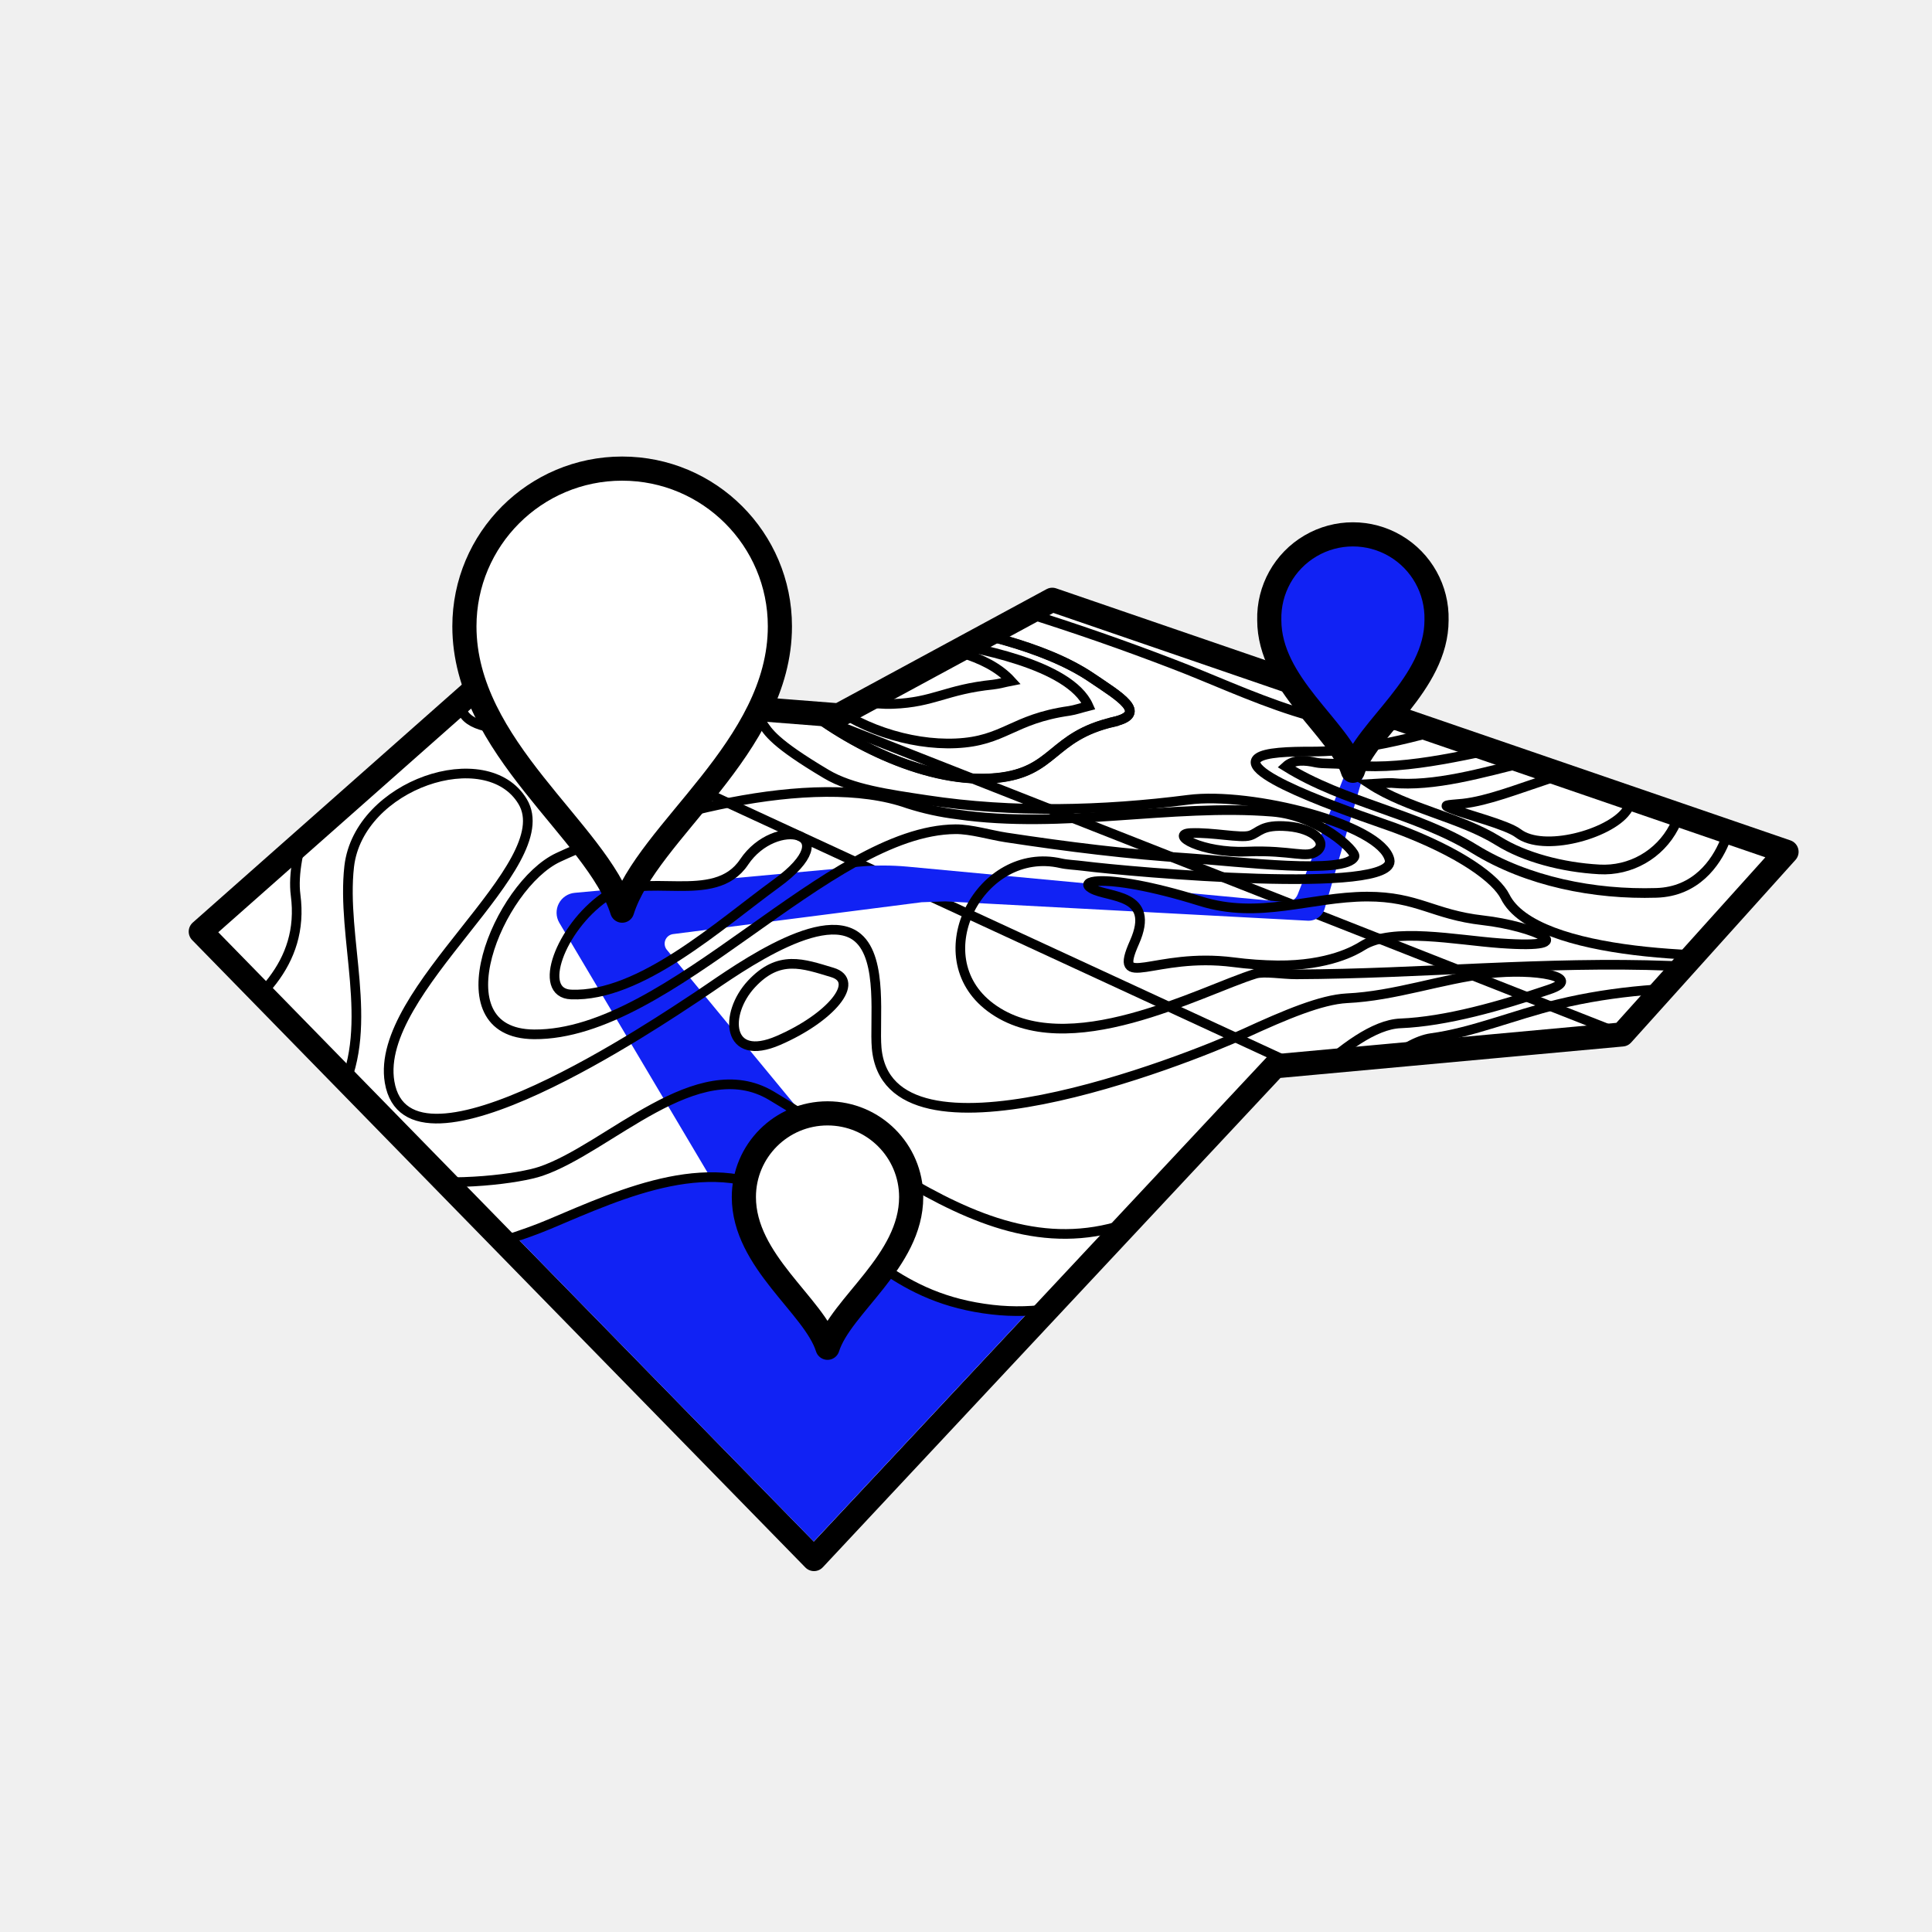
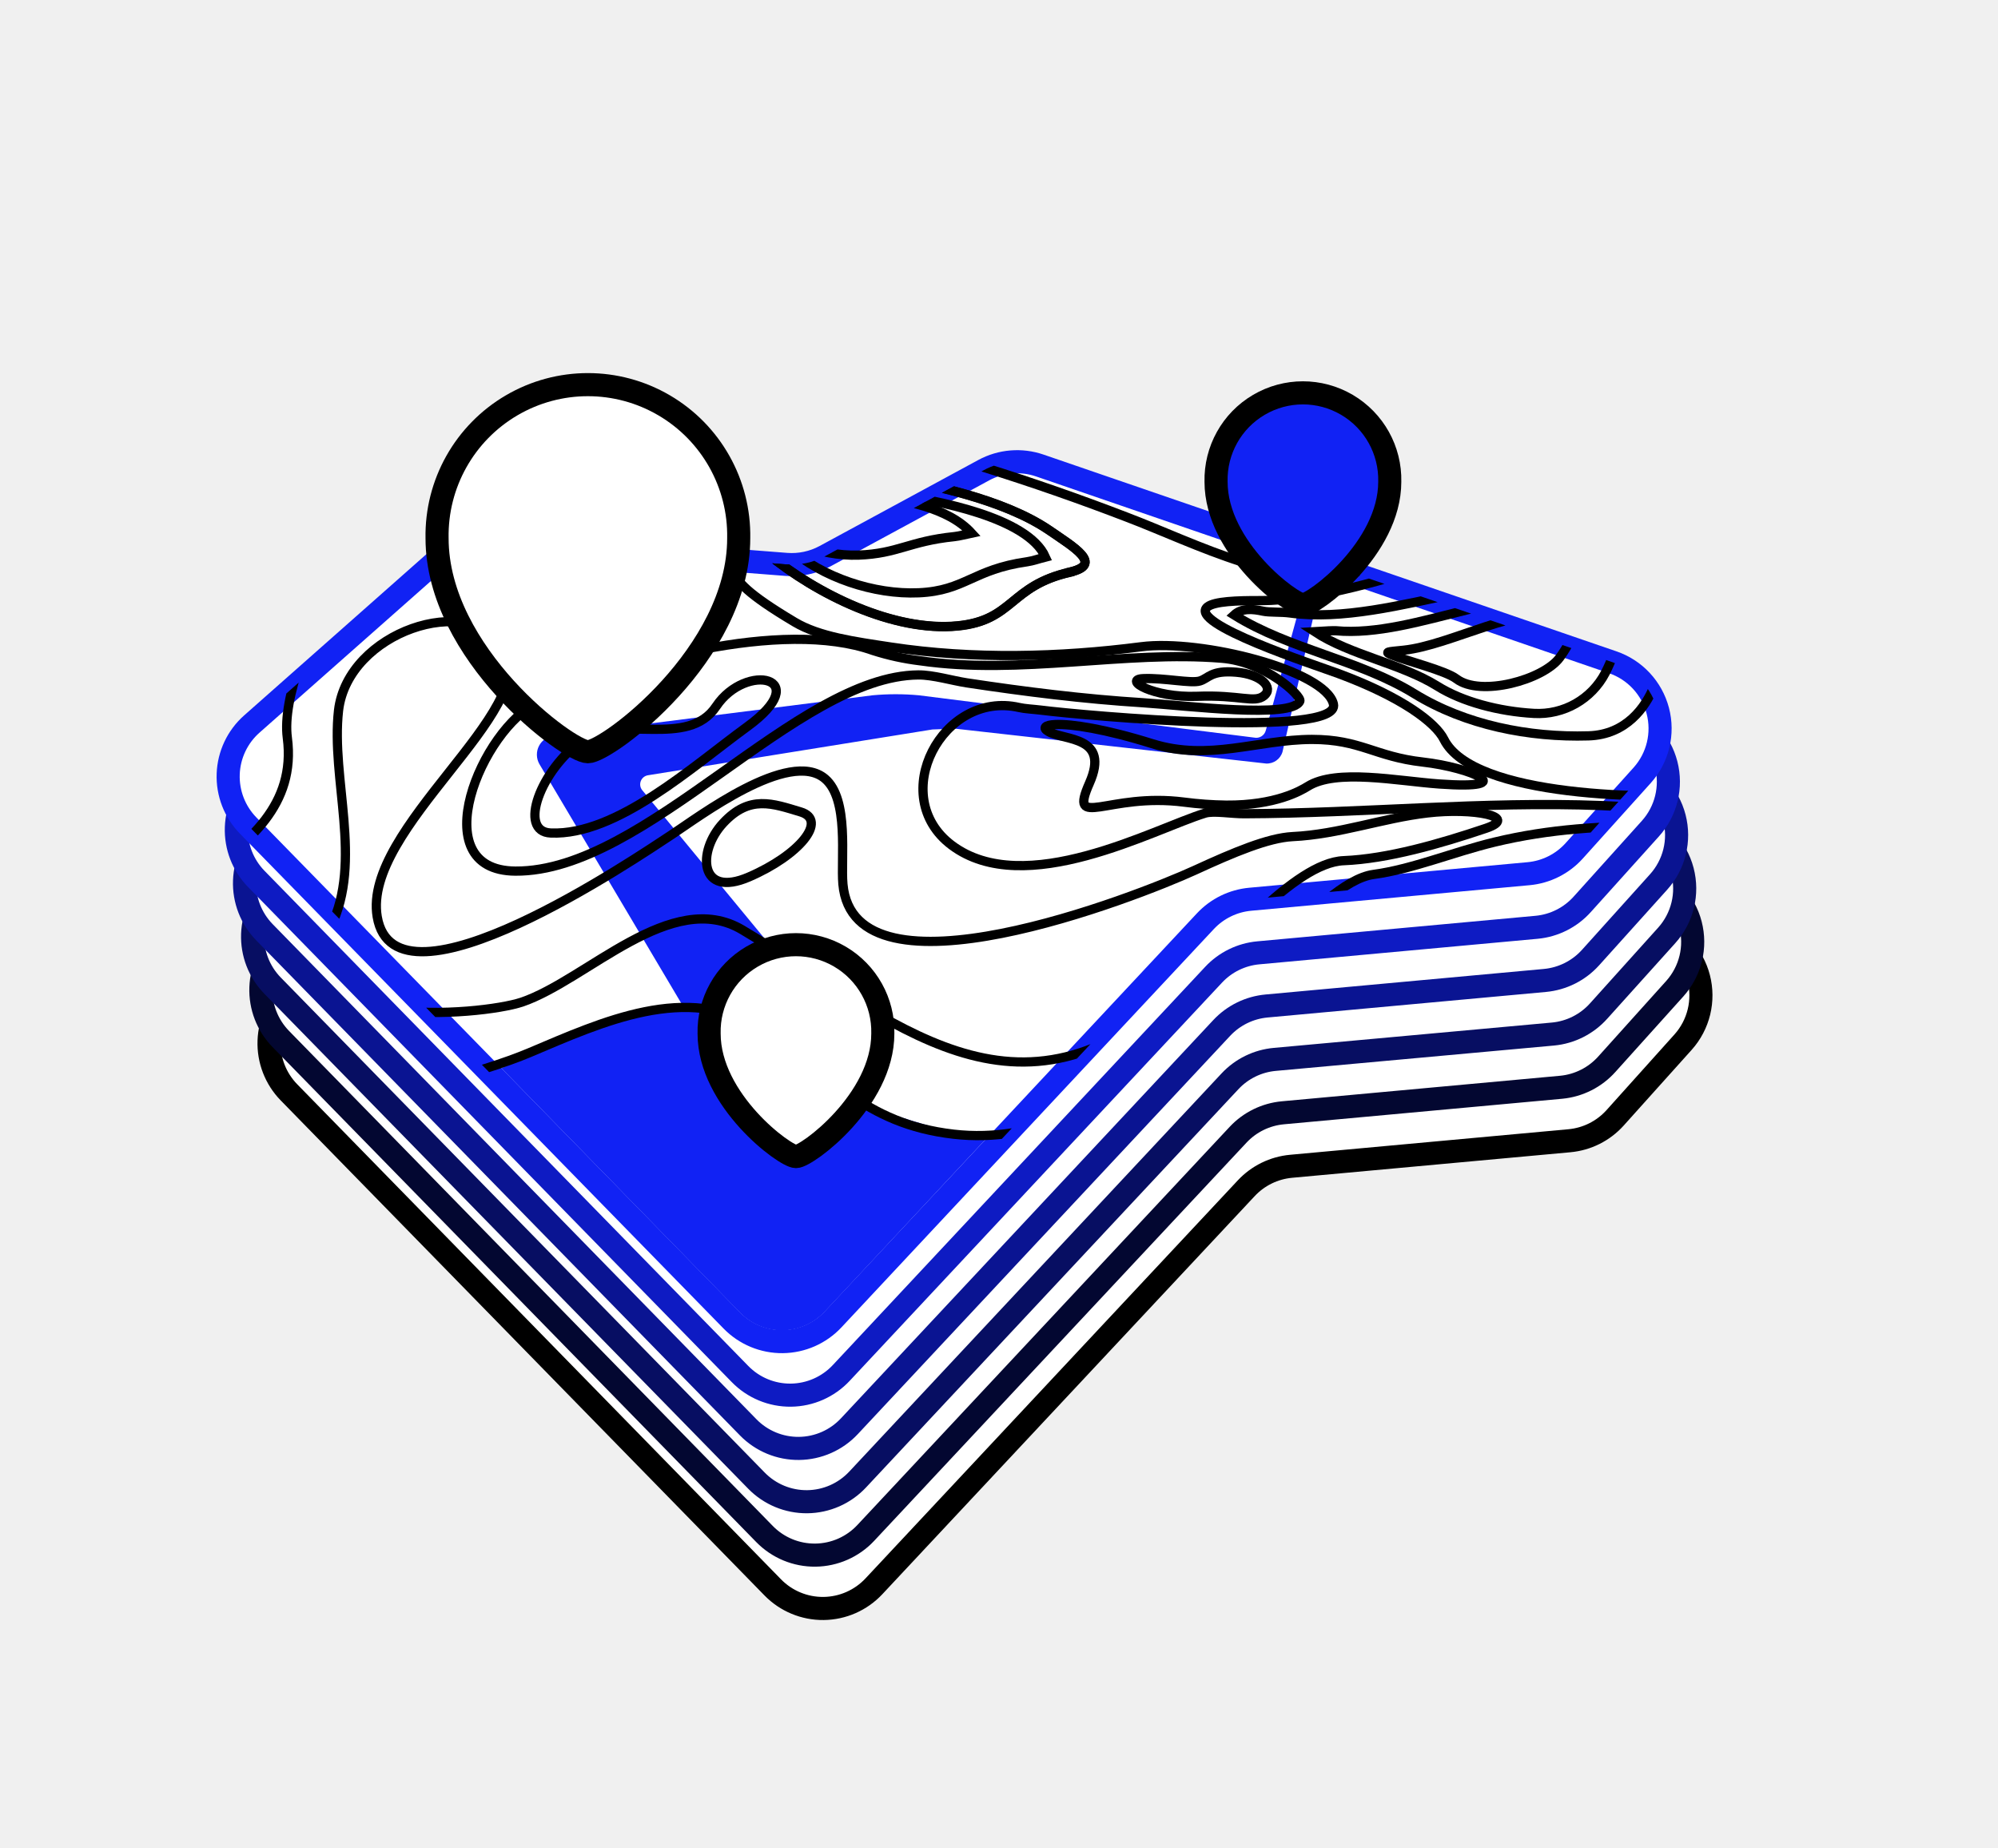
- <svg xmlns="http://www.w3.org/2000/svg" viewBox="0 0 400 400">
+ <svg xmlns="http://www.w3.org/2000/svg" viewBox="0 0 432.59 400">
  <defs>
-     <style>.cls-1,.cls-4,.cls-6{fill:none;}.cls-2{fill:#fff;}.cls-2,.cls-4,.cls-6,.cls-7{stroke:#000;}.cls-2,.cls-7{stroke-linejoin:round;stroke-width:5px;}.cls-3,.cls-7{fill:#1122f4;}.cls-4{stroke-linecap:square;}.cls-4,.cls-6{stroke-miterlimit:10;stroke-width:2px;}.cls-5{clip-path:url(#clip-path);}</style>
+     <style>.cls-1,.cls-10{fill:none;}.cls-11,.cls-2,.cls-3,.cls-4,.cls-5,.cls-6,.cls-7{fill:#fff;}.cls-10,.cls-11,.cls-12,.cls-2{stroke:#000;}.cls-10,.cls-2,.cls-3,.cls-4,.cls-5,.cls-6,.cls-7{stroke-miterlimit:10;}.cls-11,.cls-12,.cls-2,.cls-3,.cls-4,.cls-5,.cls-6,.cls-7{stroke-width:5px;}.cls-3{stroke:#030731;}.cls-4{stroke:#070e62;}.cls-5{stroke:#0a1492;}.cls-6{stroke:#0e1bc3;}.cls-7{stroke:#1122f4;}.cls-12,.cls-8{fill:#1122f4;}.cls-9{clip-path:url(#clip-path);}.cls-10{stroke-width:2px;}.cls-11,.cls-12{stroke-linejoin:round;}</style>
    <clipPath id="clip-path">
-       <polygon class="cls-1" points="369.88 176.36 335.85 214.17 263.93 220.77 168.53 322.78 41.57 192.88 98.81 142.25 173.66 148.11 217.86 124.18 369.88 176.36" />
+       <path class="cls-1" d="M355.56,167.83l-14.73,16.36a15.16,15.16,0,0,1-9.88,4.95l-60.27,5.53a15.19,15.19,0,0,0-9.69,4.74l-80.62,86.22a15.15,15.15,0,0,1-21.91.24L53.71,178.7a15.17,15.17,0,0,1,.8-21.95L95,120.94a15.18,15.18,0,0,1,11.23-3.76l64,5a15.17,15.17,0,0,0,8.41-1.78L213,101.78a15.14,15.14,0,0,1,12.14-1l124,42.58A15.16,15.16,0,0,1,355.56,167.83Z" />
    </clipPath>
  </defs>
  <g id="Layer_9" data-name="Layer 9">
    <rect class="cls-1" width="400" height="400" />
  </g>
  <g id="Layer_1" data-name="Layer 1">
-     <polygon class="cls-2" points="369.88 176.36 335.85 214.17 263.93 220.77 168.53 322.78 41.57 192.88 98.81 142.25 173.66 148.11 217.86 124.18 369.88 176.36" />
-     <path class="cls-3" d="M107.55,256.81s22.86-10.39,28.34-11.38,10.74-3.71,20.5,0,27.4,17.78,29.47,18.91,14.12,7.55,21,7,5.39,1,5.39,1l-43.78,46.81Z" />
-     <line class="cls-4" x1="98.81" y1="142.25" x2="265.74" y2="219.4" />
-     <line class="cls-4" x1="170.39" y1="149.01" x2="335.85" y2="214.16" />
+     <path class="cls-2" d="M364.41,225.6,349.68,242a15.16,15.16,0,0,1-9.88,4.95l-60.27,5.53a15.19,15.19,0,0,0-9.69,4.74L189.22,343.4a15.15,15.15,0,0,1-21.91.24L62.56,236.47a15.17,15.17,0,0,1,.8-21.95l40.49-35.81A15.18,15.18,0,0,1,115.08,175l64,5a15.16,15.16,0,0,0,8.4-1.78l34.41-18.63a15.14,15.14,0,0,1,12.14-1l124.05,42.58A15.16,15.16,0,0,1,364.41,225.6Z" />
+     <path class="cls-3" d="M362.64,214l-14.73,16.37a15.2,15.2,0,0,1-9.88,5l-60.27,5.53a15.19,15.19,0,0,0-9.69,4.74l-80.62,86.21a15.16,15.16,0,0,1-21.91.25L60.79,224.92a15.17,15.17,0,0,1,.8-21.95l40.49-35.82a15.17,15.17,0,0,1,11.23-3.75l64,5a15.16,15.16,0,0,0,8.4-1.78L220.1,148a15.18,15.18,0,0,1,12.14-1l124.05,42.59A15.15,15.15,0,0,1,362.64,214Z" />
+     <path class="cls-4" d="M360.87,202.49l-14.73,16.36a15.17,15.17,0,0,1-9.88,5L276,229.34a15.15,15.15,0,0,0-9.69,4.74l-80.62,86.21a15.15,15.15,0,0,1-21.91.24L59,213.36a15.16,15.16,0,0,1,.8-21.94l40.49-35.82a15.18,15.18,0,0,1,11.23-3.76l64,5a15.18,15.18,0,0,0,8.41-1.79l34.41-18.63a15.14,15.14,0,0,1,12.14-1l124,42.58A15.16,15.16,0,0,1,360.87,202.49Z" />
+     <path class="cls-5" d="M359.1,190.94,344.37,207.3a15.2,15.2,0,0,1-9.88,4.95l-60.27,5.53a15.19,15.19,0,0,0-9.69,4.74l-80.62,86.22A15.15,15.15,0,0,1,162,309L57.25,201.81a15.17,15.17,0,0,1,.8-21.95l40.49-35.81a15.14,15.14,0,0,1,11.23-3.76l64,5a15.17,15.17,0,0,0,8.41-1.78l34.41-18.64a15.18,15.18,0,0,1,12.14-1l124.05,42.58A15.16,15.16,0,0,1,359.1,190.94Z" />
+     <path class="cls-6" d="M357.33,179.38,342.6,195.74a15.17,15.17,0,0,1-9.88,5l-60.27,5.53a15.15,15.15,0,0,0-9.69,4.74l-80.62,86.21a15.15,15.15,0,0,1-21.91.24L55.48,190.26a15.17,15.17,0,0,1,.8-21.95l40.49-35.82A15.18,15.18,0,0,1,108,128.73l64,5a15.17,15.17,0,0,0,8.41-1.78l34.41-18.64a15.18,15.18,0,0,1,12.14-1L351,154.9A15.16,15.16,0,0,1,357.33,179.38Z" />
+     <path class="cls-7" d="M355.56,167.83l-14.73,16.36a15.16,15.16,0,0,1-9.88,4.95l-60.27,5.53a15.19,15.19,0,0,0-9.69,4.74l-80.62,86.22a15.15,15.15,0,0,1-21.91.24L53.71,178.7a15.17,15.17,0,0,1,.8-21.95L95,120.94a15.18,15.18,0,0,1,11.23-3.76l64,5a15.17,15.17,0,0,0,8.41-1.78L213,101.78a15.14,15.14,0,0,1,12.14-1l124,42.58A15.16,15.16,0,0,1,355.56,167.83Z" />
+     <path class="cls-8" d="M108.55,231.24s22.87-10.39,28.35-11.38,10.74-3.71,20.5,0,19.44,14.4,29.47,18.91,26.41,8,26.41,8L178.52,284a12.63,12.63,0,0,1-18.25.2Z" />
  </g>
  <g id="Layer_2_copy" data-name="Layer 2 copy">
-     <path class="cls-3" d="M161.55,268.14,115.77,191a4.13,4.13,0,0,1,3.22-6.15l58.84-5.42a54.53,54.53,0,0,1,10.06,0l78.21,7.33a2.49,2.49,0,0,0,2.57-1.57l24.37-62-18.77,64.9a3.5,3.5,0,0,1-3.56,2.53l-75-4-4.9.18-51.5,6.6a2,2,0,0,0-1.3,3.18l45.1,54.67Z" />
-     <g class="cls-5">
-       <path class="cls-6" d="M123.72,150.74c-6.29-3.58-2.52-7.16,1.54-5.69s16.82-.91,15.67,0c-.87.7,5.54,4.9,4.11,7.8s-8.75,6.21-14.9,7.71S130,154.34,123.72,150.74Z" />
-       <path class="cls-6" d="M364.06,125.24c11.67,16.35,27.26,28.38,47.85,31.5,36.29,5.48,11.51,36.72-5.89,47.35-3.14,1.92-7.76,2-11.85,1.83-24.14-.84-47.83-3.78-71.59,2-9.11,2.2-17.8,5.87-26.2,7-12,1.64-31.75,30.37-42.71,39-13.59,10.66-30.57,19.28-48.24,17.23-19.61-2.27-26.76-13.23-41.9-22.87-15.72-10-34.16-1.43-49.87,5.21-20.08,8.48-91.42,26-92.59-11.78C20.33,217.91,65,214.34,61.2,185.3c-2.22-17,22.64-59,39-63,9.08-2.18,24.45-3.22,29-9.28,1.6-2.13,11.54-4.33,24.77-6,21.61-2.72,33.19-21.38,60.33-15.07,12.8,3,21.64,8.14,28,19.33,3.77,6.59,3.95,13.93,13.13,15.14,15.29,2,23.92-19.4,37.57-23.37C315.41,96.6,350.42,106.14,364.06,125.24Z" />
-       <path class="cls-6" d="M280.43,177.35c-1.72,3.85-24.13,1-34,.35-12.78-.8-25.52-2.4-38.15-4.32-3.17-.48-7.25-1.73-10.46-1.7-26.39.22-59,42.66-87.24,42.47-20.15-.14-7.31-30.89,5-36.63,18.34-8.56,52.74-18.14,72.47-11.12a55.34,55.34,0,0,0,10.17,2.22c21.81,3.15,44.26-2.26,65.25-.56C273.09,168.83,280.9,176.29,280.43,177.35Z" />
-       <path class="cls-6" d="M160.75,182.9c-11.86,8.63-28.25,23.57-42.5,23-7.22-.27-2.19-13.73,6.88-20.11,8.13-5.72,22.77,1.93,28.93-7.32C160.52,168.83,175.56,172.13,160.75,182.9Z" />
-       <path class="cls-6" d="M272.68,176.17c-2.12,1.71-5.12-.24-14.54.14s-16.2-3.64-11.61-3.83,10.3,1.1,12.24.51,2.38-2.37,7.89-1.9S274.8,174.46,272.68,176.17Z" />
-       <path class="cls-6" d="M150.26,148.07c2.54,5.58-14.68,18.81-23.11,16.67-7-1.78-1.9-10.12-10-13-5.33-1.92-27.43,2.92-20.49-11.09,4.89-9.89,16.28-11.86,24.43-5.2C128.56,141.52,147.63,142.33,150.26,148.07Z" />
-       <path class="cls-6" d="M325.79,123.46c-16.93-5.74-19.34,21.74-32.68,25.77-15.21,4.59-35.34-6.09-50.16-11.72A508.6,508.6,0,0,0,180.52,118c-2.19-.52-4.41-1-6.55-1.43-22.41-4.2-32.5-4.53-51.71,3.91-12.72,5.59,25,22.26,28.67,24,4.62,2.15,5.73,3.52,6.72,5,1.41,2.17,2.68,4.38,13.41,10.77,5.31,3.16,12.93,4.2,20.86,5.4,17.7,2.69,36.46,2.21,54.14-.07,13-1.68,39.89,5.12,41.63,12.39,1.79,7.48-53.69,2.55-63.41,1.32-1.64-.21-3.39-.27-4.64-.56-16.54-3.78-28.74,19.2-14.6,29.81,15.82,11.87,43.71-3.5,54.85-6.93,1.82-.57,5.68.13,8.51.12,25.78-.11,51.73-2.76,77.31-1.77,11.52.45,24.88,1.8,34.91.41,6.24-.87,48-28.59,23.11-34.36-14.3-3.31-33.38-7.5-43.94-18.21C350,137.86,339.55,128.13,325.79,123.46Zm-95.15,26c-13.14,3-12.15,10.43-24.31,11.63-13.87,1.36-30.59-6.92-41.15-15.63-7.3-6-17.49-7.54-25.48-12.36-15.5-9.37,11.6-7.45,15.69-6.25,9.9,2.92,23.07-.29,33.34,1.51,11.42,2,27.38,5.21,37.4,12.05C231.55,144.08,237.94,147.74,230.64,149.42Z" />
-       <path class="cls-6" d="M341.44,139.57c8.41,9.27,21.32,15.53,32.66,21.67,8.4,4.54.7,5.67,3.53,14,2.47,7.22,16.61,20.91-4.47,22.08l-.78.08c-15.85,1.33-54.46.85-60.76-11.76-1.78-3.58-9-9.12-22.88-14.26-4.84-1.79-32.81-10.86-28.31-14.43,1.51-1.2,6.4-1.36,11.29-1.35,13.2,0,27.46-4.85,40-8.37,15.52-4.36,5-22.48,12.72-20.67S335.18,132.65,341.44,139.57Z" />
-       <path class="cls-6" d="M352.21,152.88c10,3.41,8,13.82,4.83,21.46-1.78,4.27-5.9,10.28-14.12,10.52-12.82.39-26.63-2.31-37.65-9.09-12.11-7.45-27-9.55-39.07-17.07,1.67-1.54,4.05-1.3,6.25-.82,1.4.3,3.82.12,5.83.39C300.83,161.37,329.55,145.18,352.21,152.88Z" />
-       <path class="cls-6" d="M344.82,156c6.74,2.17,4.5,9.83,1.76,15.21A16.38,16.38,0,0,1,331.11,180c-7.66-.42-15.51-2.52-20.89-5.88-7.89-4.92-18.82-6.7-26.59-11.79,1.33-.07,2.7-.2,4-.22a5,5,0,0,1,.53,0C305.71,163.77,327.59,150.45,344.82,156Z" />
-       <path class="cls-6" d="M338.14,158.74c3.43.79,1,5.86-1.48,9.22-3.51,4.74-17.09,8.55-22.34,4.56-2.35-1.79-10.9-3.9-13.92-5.14-1.75-.73-1.14-.67,2.49-1C313.11,165.26,328.05,156.42,338.14,158.74Z" />
-       <path class="cls-6" d="M310.59,195.29c-9.14-.66-22.28-3.36-28.47.51-1.47.93-7,4.16-17.65,4.07a78.17,78.17,0,0,1-9.08-.65c-16.55-2.14-25.09,6.19-20.52-4.1s-5.43-9.18-8.88-11.18c-1.37-.8-.75-1.41,1.49-1.52,3.45-.17,10.76.94,21,4.14,12.3,3.86,22.71-.88,34.56-.93,10.54,0,13.63,3.74,24,4.91S328.64,196.6,310.59,195.29Z" />
-       <path class="cls-6" d="M230.64,149.42c-13.14,3-12.15,10.43-24.31,11.63-13.87,1.36-30.59-6.92-41.15-15.63-7.3-6-17.49-7.54-25.48-12.36-15.5-9.37,11.6-7.45,15.69-6.25,9.9,2.92,23.07-.29,33.34,1.51,11.42,2,27.38,5.21,37.4,12.05C231.55,144.08,237.94,147.74,230.64,149.42Z" />
-       <path class="cls-6" d="M221.38,147.18c-11.77,1.66-13.41,6.27-23.48,6.72-9.61.43-20.85-3.3-28.07-9.67-4.65-4.11-17-5.56-25.43-10.7-7-4.28-.69-7.4,13.24-4.5,11.57,2.41,24,1.95,35.64,3.66,8.06,1.19,28.21,4.78,32.07,13.48C224,146.51,222.58,147,221.38,147.18Z" />
-       <path class="cls-6" d="M205.6,141.74c-9.77,1-12.2,3.68-20.7,4s-17.64-3.72-20.38-6.58-9.51-3.47-15.09-6.87c-4.64-2.83-.75-3.28,9.93-1.26s12-.83,27.69,1.65c7.42,1.17,17.15,2.66,22.3,8.31C208.1,141.23,206.75,141.62,205.6,141.74Z" />
-       <path class="cls-6" d="M320.69,204.88c-10,3.38-21.26,6.61-30.75,7-10.83.43-26.51,19.89-34.48,27.32-36.43,34-62.9,7.2-95.76-12.35-15.33-9.12-33.61,10.86-47.71,15.65-9,3.05-52.74,6.72-41.38-16.29,7-14.19,0-32,1.69-46.85,2-17,28.48-25.79,35.91-13.4,7.91,13.22-30.77,38.94-27.55,58.07,3.86,22.89,56.48-13,63.73-17.75,5.76-3.77,25.46-18.75,33.23-12.13,5.25,4.47,3.39,17.22,3.88,22.81,2.35,26.8,63.79,2.68,76.19-3,8.52-3.92,15.87-7,21.15-7.28,10-.47,19.53-4,29.18-5.12C317.94,200.38,328.13,202.38,320.69,204.88Z" />
-       <path class="cls-6" d="M161.17,215.41c-10.8,4.69-11.31-5.52-5.6-11.67s10.7-4.22,16.74-2.41S171.94,210.74,161.17,215.41Z" />
+     <path class="cls-8" d="M162.56,242.57,116.78,165.4a4.13,4.13,0,0,1,3.21-6.15l68.91-8.73a54.53,54.53,0,0,1,10.06,0l72.55,9.15a2.14,2.14,0,0,0,2.56-1.58l7.8-28.53,3.23.73-7.42,32.46a3.52,3.52,0,0,1-3.56,2.54l-67.36-7.55-4.89.18-61.57,9.91A2,2,0,0,0,139,171l45.1,54.67Z" />
+     <g class="cls-9">
+       <path class="cls-10" d="M124.73,125.18c-6.29-3.59-2.52-7.17,1.54-5.7s16.82-.9,15.67,0c-.88.7,5.54,4.9,4.11,7.8s-8.75,6.21-14.9,7.71S131,128.77,124.73,125.18Z" />
+       <path class="cls-10" d="M365.07,99.67c11.67,16.35,27.26,28.39,47.85,31.5,36.28,5.48,11.5,36.72-5.89,47.35-3.15,1.93-7.77,2-11.85,1.84-24.15-.85-47.83-3.79-71.59,1.94-9.11,2.2-17.8,5.87-26.21,7-12,1.64-31.74,30.37-42.71,39-13.59,10.66-30.57,19.28-48.23,17.23-19.61-2.27-26.77-13.23-41.91-22.87-15.72-10-34.15-1.43-49.86,5.21-20.08,8.48-91.42,26-92.59-11.77-.74-23.77,43.92-27.34,40.13-56.38-2.22-17,22.64-59,39-62.95,9.08-2.18,24.46-3.22,29-9.27,1.6-2.14,11.53-4.34,24.76-6,21.61-2.73,33.2-21.38,60.34-15.08,12.79,3,21.63,8.15,28,19.33,3.76,6.6,3.94,13.93,13.12,15.14,15.3,2,23.92-19.4,37.58-23.37C316.41,71,351.43,80.57,365.07,99.67Z" />
+       <path class="cls-10" d="M281.43,151.78c-1.71,3.85-24.12,1-34,.35-12.78-.8-25.52-2.4-38.15-4.31-3.17-.49-7.26-1.73-10.46-1.71-26.39.22-59,42.67-87.24,42.47-20.15-.14-7.31-30.89,5-36.62,18.33-8.57,52.74-18.15,72.47-11.13a55,55,0,0,0,10.17,2.22c21.81,3.15,44.25-2.26,65.25-.56C274.09,143.26,281.9,150.72,281.43,151.78Z" />
+       <path class="cls-10" d="M161.76,157.33c-11.86,8.63-28.25,23.58-42.5,23-7.23-.27-2.2-13.73,6.87-20.11,8.14-5.72,22.77,1.93,28.94-7.32C161.52,143.26,176.57,146.56,161.76,157.33Z" />
+       <path class="cls-10" d="M273.69,150.6c-2.12,1.71-5.12-.23-14.54.14s-16.2-3.64-11.61-3.83,10.29,1.1,12.24.51,2.38-2.37,7.89-1.9S275.81,148.89,273.69,150.6Z" />
+       <path class="cls-10" d="M151.26,122.51c2.55,5.58-14.68,18.8-23.11,16.66-7-1.78-1.9-10.12-10-13-5.34-1.92-27.43,2.92-20.5-11.09,4.9-9.89,16.29-11.86,24.43-5.2C129.57,116,148.64,116.76,151.26,122.51Z" />
+       <path class="cls-10" d="M326.8,97.89c-16.93-5.74-19.35,21.75-32.68,25.77-15.21,4.6-35.35-6.09-50.16-11.71a507,507,0,0,0-62.44-19.51c-2.18-.53-4.4-1-6.54-1.44-22.41-4.2-32.5-4.53-51.71,3.91-12.72,5.59,25,22.26,28.67,24,4.62,2.15,5.73,3.52,6.71,5,1.42,2.17,2.68,4.38,13.42,10.77,5.3,3.16,12.92,4.2,20.85,5.4,17.71,2.69,36.47,2.21,54.15-.07,13-1.68,39.89,5.12,41.63,12.39,1.79,7.48-53.69,2.55-63.41,1.32-1.65-.2-3.39-.27-4.64-.56-16.54-3.78-28.74,19.2-14.6,29.81,15.82,11.87,43.71-3.5,54.85-6.93,1.82-.57,5.67.13,8.51.12,25.78-.1,51.73-2.76,77.31-1.77,11.52.45,24.88,1.8,34.91.41,6.24-.87,48-28.59,23.11-34.36-14.31-3.31-33.38-7.5-43.95-18.2C351,112.29,340.56,102.56,326.8,97.89Zm-95.15,26c-13.14,3-12.15,10.43-24.31,11.63-13.87,1.36-30.59-6.92-41.15-15.63-7.3-6-17.49-7.53-25.48-12.36-15.5-9.37,11.59-7.45,15.69-6.24,9.9,2.91,23.06-.3,33.33,1.5,11.43,2,27.39,5.21,37.41,12C232.56,118.51,238.94,122.17,231.65,123.85Z" />
+       <path class="cls-10" d="M342.45,114c8.41,9.28,21.31,15.53,32.66,21.67,8.39,4.54.69,5.68,3.53,14,2.46,7.21,16.61,20.9-4.47,22.08l-.79.07c-15.85,1.33-54.46.85-60.75-11.76-1.78-3.58-9-9.12-22.89-14.26-4.83-1.79-32.81-10.86-28.3-14.43,1.51-1.2,6.39-1.36,11.29-1.35,13.2,0,27.46-4.85,39.95-8.37,15.53-4.36,5.05-22.48,12.73-20.67S336.19,107.08,342.45,114Z" />
+       <path class="cls-10" d="M353.22,127.31c10,3.41,8,13.83,4.82,21.46-1.77,4.27-5.9,10.28-14.11,10.53-12.83.39-26.64-2.32-37.66-9.1-12.1-7.45-27-9.54-39.07-17.07,1.68-1.54,4.06-1.3,6.26-.82,1.4.3,3.82.12,5.83.39C301.84,135.8,330.56,119.61,353.22,127.31Z" />
+       <path class="cls-10" d="M345.83,130.43c6.73,2.17,4.5,9.83,1.75,15.21a16.39,16.39,0,0,1-15.47,8.8c-7.65-.43-15.5-2.53-20.88-5.89-7.89-4.92-18.82-6.7-26.59-11.79,1.32-.07,2.7-.2,4-.22a5.15,5.15,0,0,1,.54,0C306.72,138.2,328.6,124.88,345.83,130.43Z" />
+       <path class="cls-10" d="M339.15,133.17c3.43.79,1,5.86-1.48,9.22-3.51,4.75-17.1,8.55-22.35,4.56-2.35-1.79-10.89-3.9-13.91-5.14-1.75-.72-1.14-.67,2.49-1.05C314.12,139.69,329.06,130.85,339.15,133.17Z" />
+       <path class="cls-10" d="M311.6,169.72c-9.14-.66-22.29-3.36-28.47.52-1.48.92-7,4.15-17.65,4.06a78.17,78.17,0,0,1-9.08-.65c-16.55-2.14-25.09,6.2-20.53-4.1s-5.42-9.18-8.87-11.18c-1.37-.79-.75-1.41,1.49-1.52,3.44-.16,10.75.94,21,4.15,12.3,3.85,22.71-.89,34.56-.93,10.54,0,13.63,3.73,24,4.9S329.65,171,311.6,169.72Z" />
+       <path class="cls-10" d="M231.65,123.85c-13.14,3-12.15,10.43-24.31,11.63-13.87,1.36-30.59-6.92-41.15-15.63-7.3-6-17.49-7.53-25.48-12.36-15.5-9.37,11.59-7.45,15.69-6.24,9.9,2.91,23.06-.3,33.33,1.5,11.43,2,27.39,5.21,37.41,12C232.56,118.51,238.94,122.17,231.65,123.85Z" />
+       <path class="cls-10" d="M222.39,121.61c-11.77,1.66-13.41,6.27-23.48,6.72-9.62.43-20.86-3.3-28.07-9.67-4.65-4.11-17.05-5.55-25.44-10.7-7-4.28-.69-7.4,13.24-4.5,11.58,2.41,24.05,2,35.64,3.66,8.06,1.19,28.21,4.78,32.07,13.48C225,120.94,223.59,121.44,222.39,121.61Z" />
+       <path class="cls-10" d="M206.61,116.17c-9.77,1-12.2,3.68-20.71,4s-17.63-3.73-20.37-6.59-9.52-3.46-15.09-6.87c-4.64-2.83-.75-3.28,9.92-1.26s12-.82,27.7,1.65c7.42,1.17,17.15,2.66,22.3,8.31C209.11,115.67,207.76,116.05,206.61,116.17Z" />
+       <path class="cls-10" d="M321.7,179.32c-10,3.37-21.26,6.61-30.76,7-10.82.42-26.51,19.88-34.48,27.31-36.43,34-62.89,7.2-95.75-12.34-15.33-9.13-33.61,10.85-47.72,15.65-8.95,3-52.73,6.71-41.38-16.3,7-14.19,0-32,1.69-46.85,2-17,28.49-25.79,35.91-13.4,7.92,13.22-30.77,38.94-27.54,58.07,3.86,22.89,56.48-13,63.73-17.75,5.76-3.77,25.46-18.74,33.23-12.13,5.25,4.47,3.38,17.22,3.87,22.81,2.36,26.81,63.8,2.68,76.2-3,8.52-3.92,15.87-7,21.15-7.28,10-.47,19.53-4,29.18-5.12C319,174.81,329.14,176.81,321.7,179.32Z" />
+       <path class="cls-10" d="M162.17,189.84c-10.79,4.69-11.31-5.52-5.59-11.67s10.7-4.22,16.74-2.41S173,185.17,162.17,189.84Z" />
    </g>
  </g>
  <g id="Layer_3_copy" data-name="Layer 3 copy">
-     <path class="cls-2" d="M188.65,247.83c0,13.32-14.58,22.49-17.32,31.21-2.74-8.72-17.32-17.89-17.32-31.21a17.32,17.32,0,1,1,34.64,0Z" />
-     <path class="cls-7" d="M297.42,128.37c0,13.33-14.57,22.49-17.32,31.21-2.74-8.72-17.31-17.88-17.31-31.21a17.32,17.32,0,1,1,34.63,0Z" />
-     <path class="cls-2" d="M161.47,129.68c0,25.13-27.49,42.42-32.66,58.86-5.17-16.44-32.66-33.73-32.66-58.86a32.66,32.66,0,1,1,65.32,0Z" />
+     <path class="cls-11" d="M159.94,116.5c0,25.13-28.52,46.24-32.66,46.24S94.63,141.63,94.63,116.5a32.66,32.66,0,1,1,65.31,0Z" />
+     <path class="cls-11" d="M191.14,223.75c0,14.47-16.42,26.63-18.8,26.63s-18.81-12.16-18.81-26.63a18.81,18.81,0,1,1,37.61,0Z" />
+     <path class="cls-12" d="M300.9,104.29c0,14.47-16.42,26.63-18.8,26.63s-18.81-12.16-18.81-26.63a18.81,18.81,0,1,1,37.61,0Z" />
  </g>
</svg>
